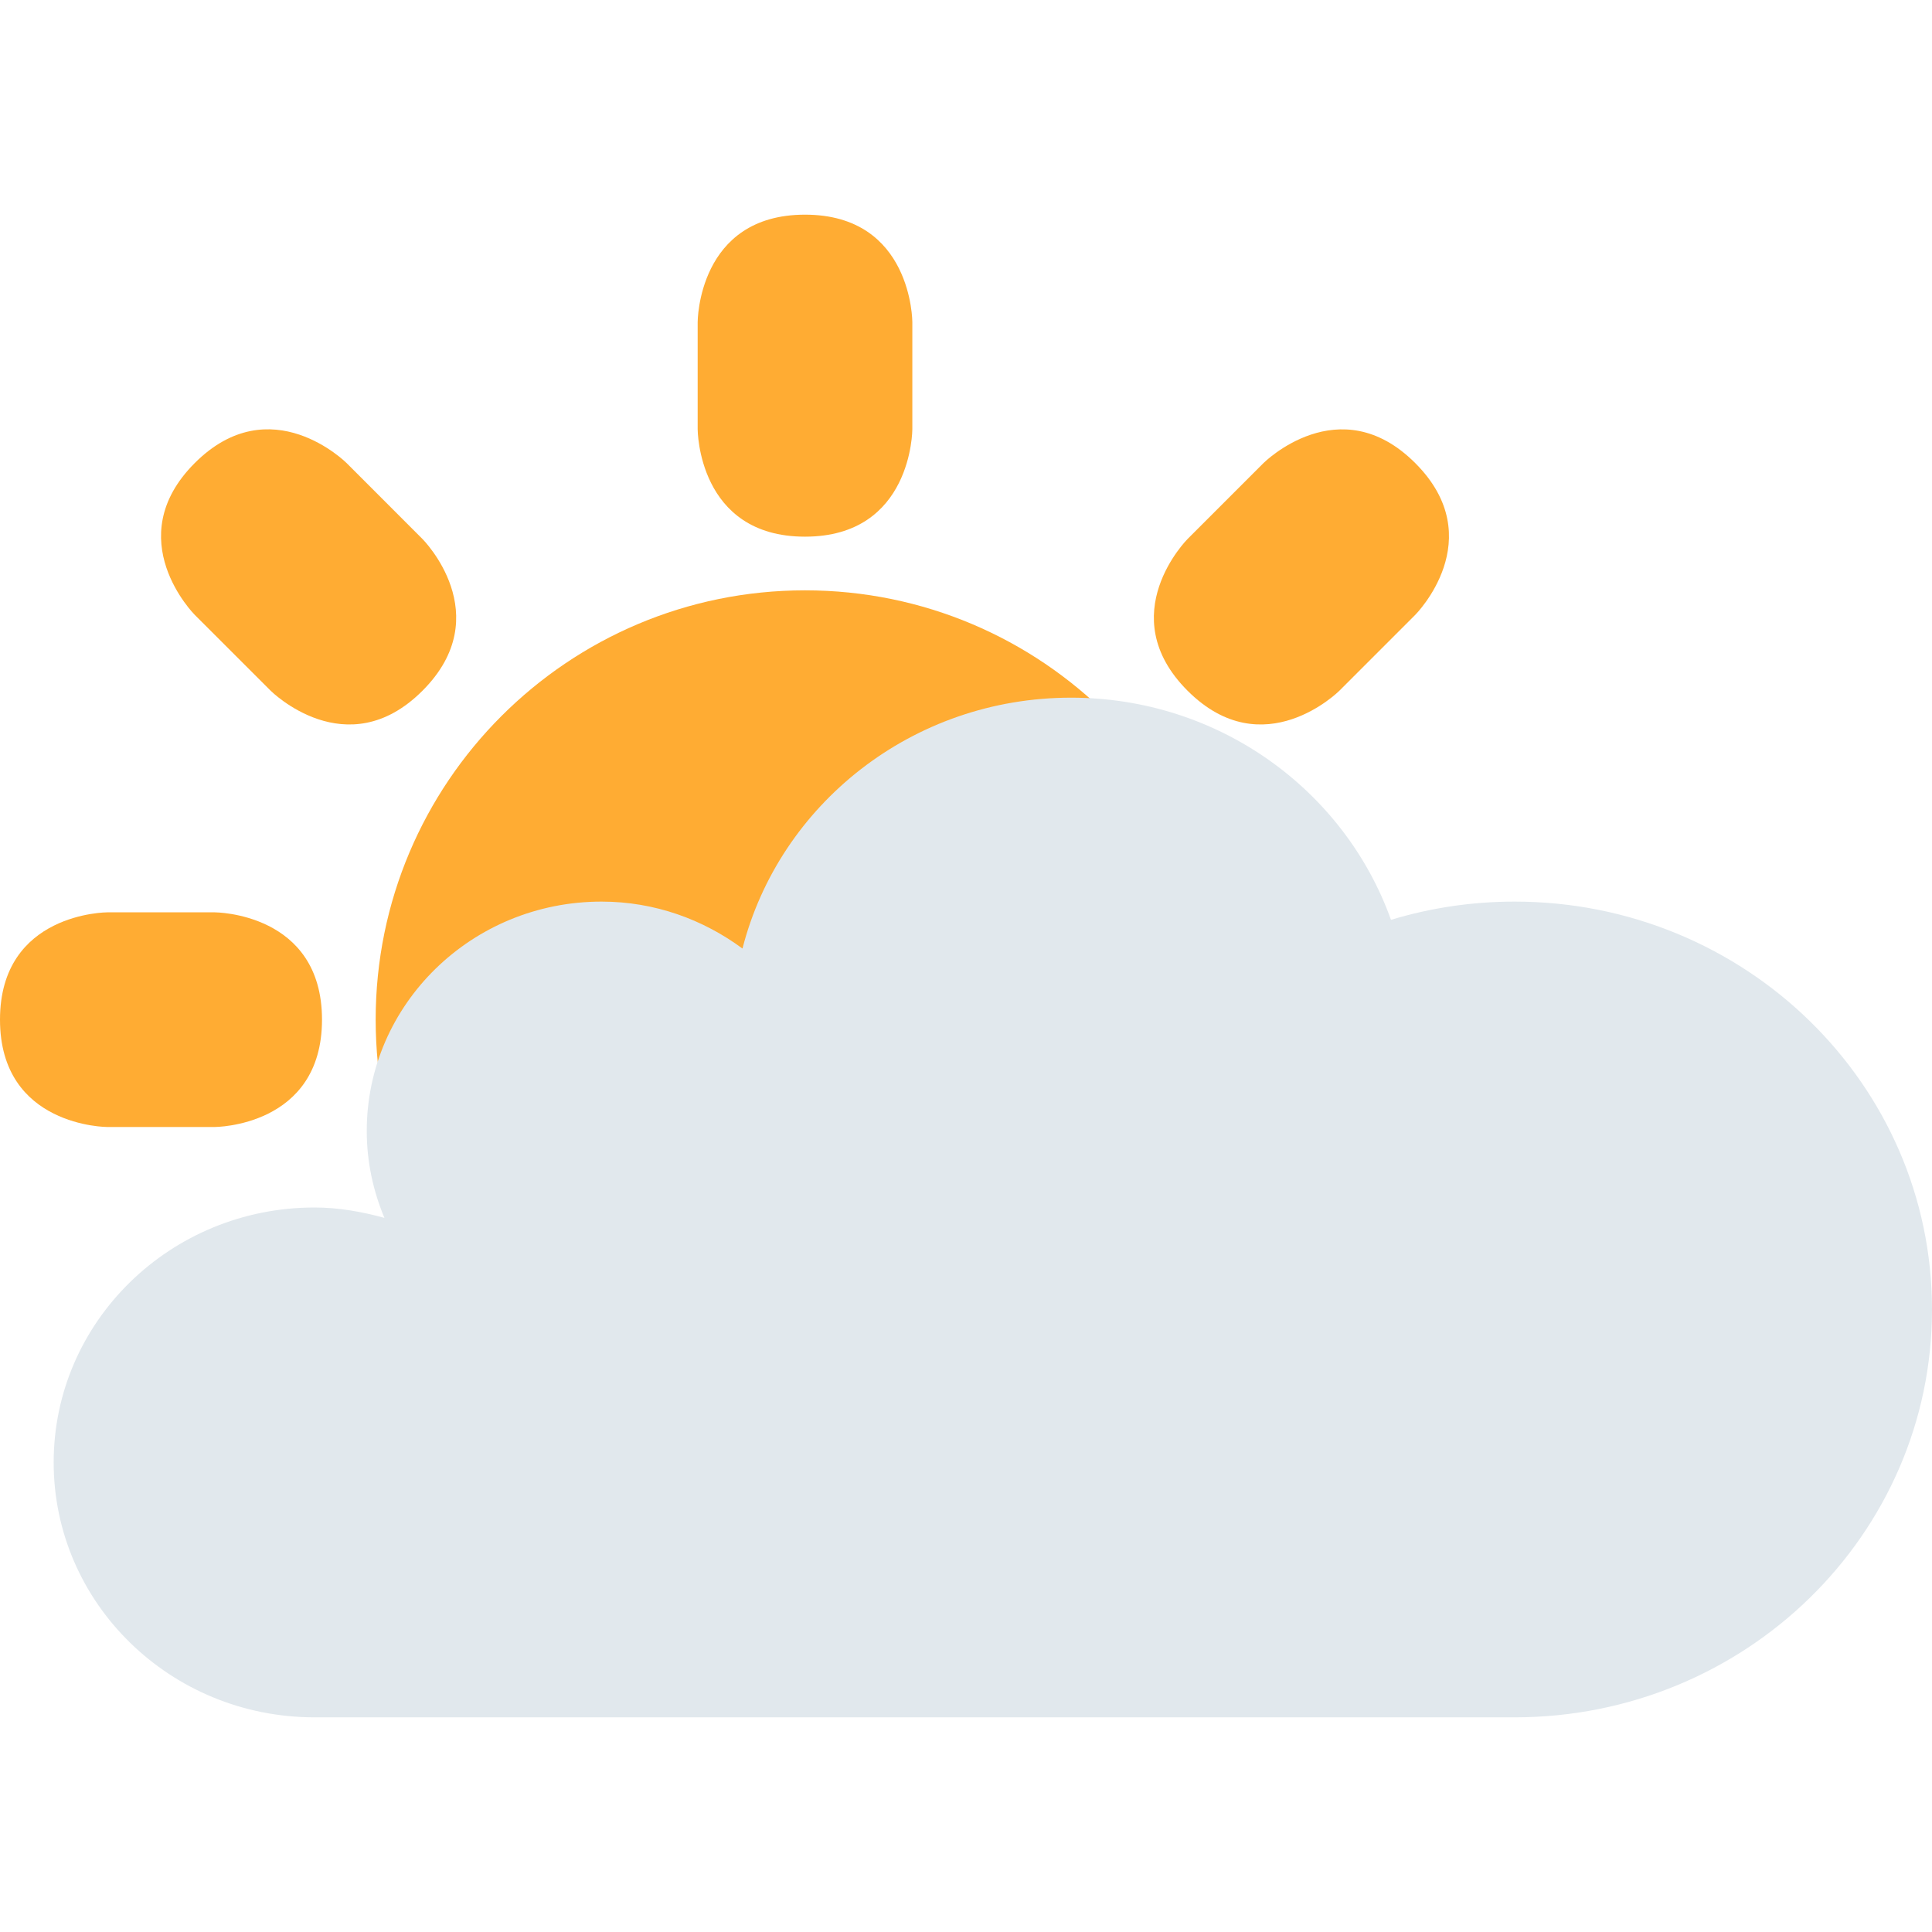
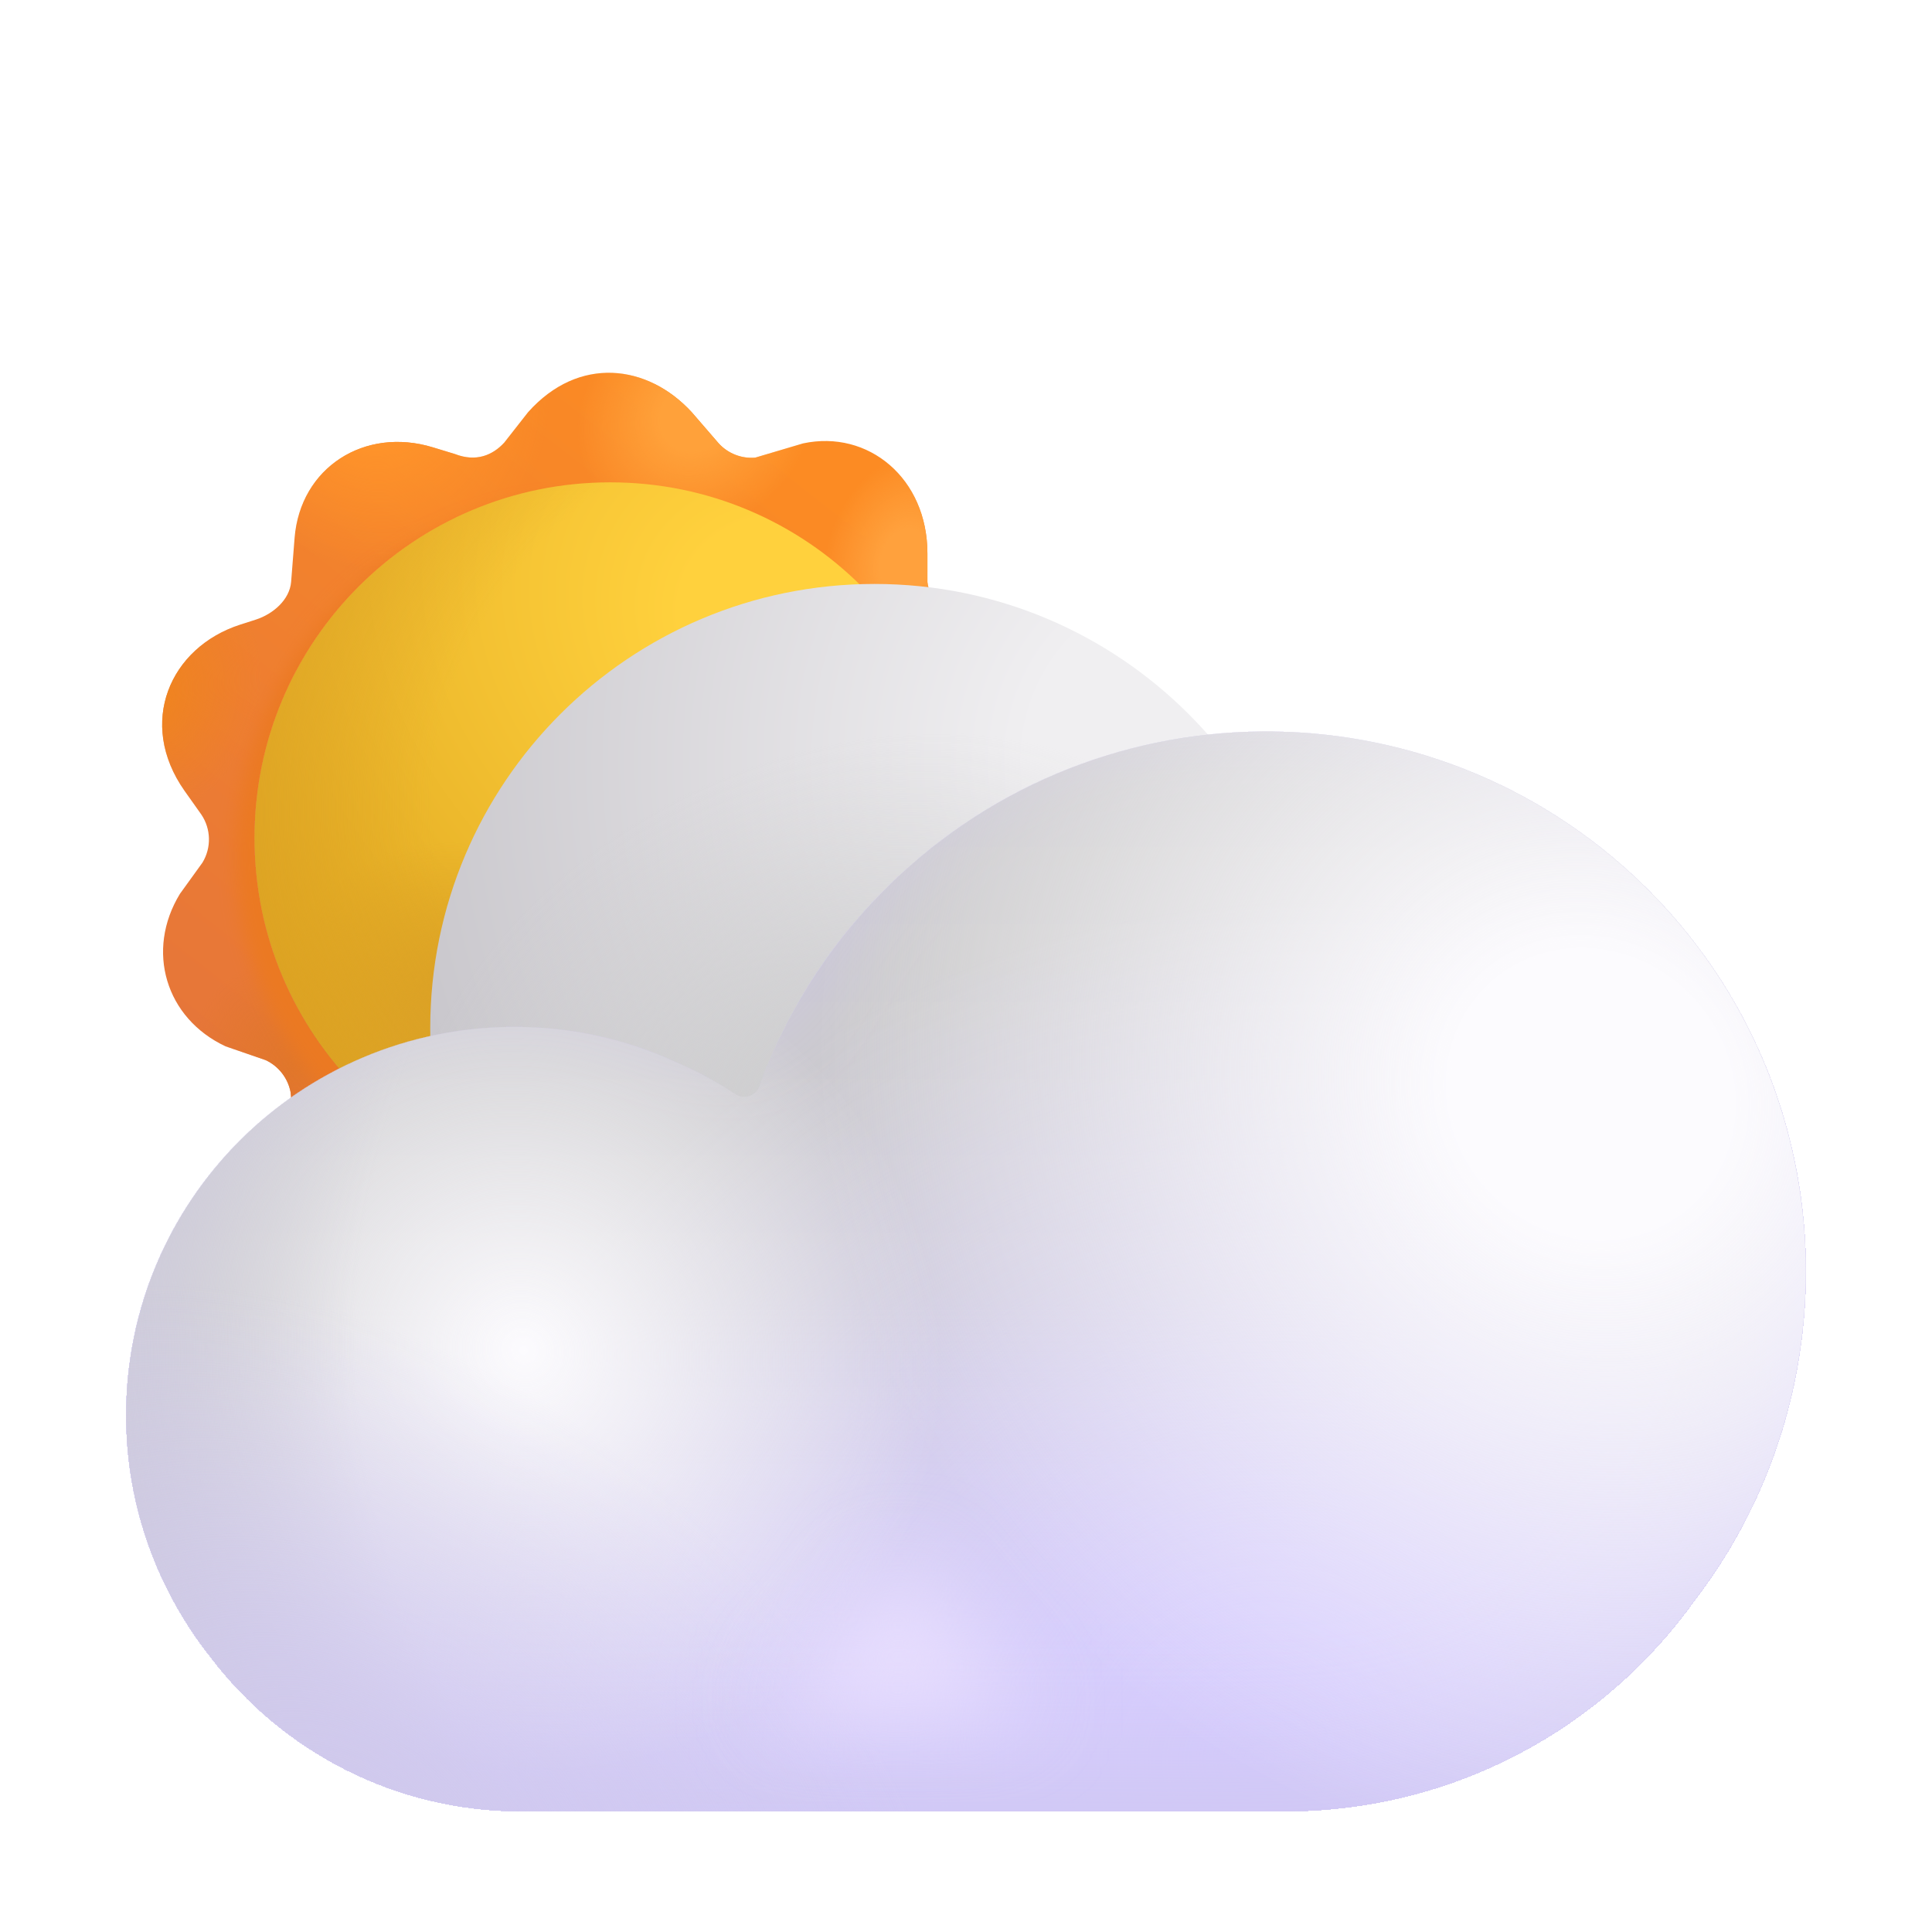
- <svg xmlns="http://www.w3.org/2000/svg" viewBox="0 0 36 36">
-   <path fill="#FFAC33" d="M13 6s0-2 2-2 2 2 2 2v2s0 2-2 2-2-2-2-2V6zM4 17s2 0 2 2-2 2-2 2H2s-2 0-2-2 2-2 2-2h2zm3.872-6.957s1.414 1.414 0 2.828-2.828 0-2.828 0l-1.415-1.414s-1.414-1.414 0-2.829c1.415-1.414 2.829 0 2.829 0l1.414 1.415zm17.085 2.828s-1.414 1.414-2.828 0 0-2.828 0-2.828l1.414-1.414s1.414-1.414 2.828 0 0 2.828 0 2.828l-1.414 1.414z" />
-   <circle fill="#FFAC33" cx="15" cy="19" r="8" />
-   <path fill="#E1E8ED" d="M28.223 16.8c-.803 0-1.575.119-2.304.34-.862-2.409-3.201-4.14-5.961-4.14-2.959 0-5.437 1.991-6.123 4.675-.733-.542-1.636-.875-2.626-.875-2.417 0-4.375 1.914-4.375 4.275 0 .573.12 1.118.329 1.618-.417-.113-.848-.193-1.302-.193C3.176 22.5 1 24.626 1 27.25S3.176 32 5.861 32h22.361C32.518 32 36 28.598 36 24.4s-3.482-7.6-7.777-7.6z" />
+ <svg xmlns="http://www.w3.org/2000/svg" width="32" height="32" viewBox="0 0 32 32" fill="none">
+   <path d="M8.746 6.828C9.586 5.883 10.728 6.033 11.458 6.828L11.904 7.344C12.058 7.512 12.281 7.599 12.509 7.58L13.301 7.344C14.38 7.113 15.361 7.918 15.361 9.169V9.64C15.384 9.898 15.609 10.072 15.841 10.185L16.557 10.485C17.592 10.99 17.851 12.19 17.097 13.197L16.883 13.479C16.69 13.739 16.73 14.08 16.921 14.341L17.135 14.64C17.915 15.6 17.475 16.917 16.374 17.377L15.758 17.634C15.526 17.731 15.435 17.898 15.392 18.145L15.349 18.951C15.199 20.056 14.217 20.555 13.429 20.444L12.491 20.193C12.265 20.161 11.985 20.236 11.835 20.472L11.497 20.934C10.657 21.881 9.524 21.724 8.952 21.17L8.328 20.414C8.164 20.256 7.958 20.12 7.711 20.213L6.767 20.472C5.987 20.582 5.069 19.983 4.922 19.209L4.813 18.09C4.769 17.857 4.615 17.659 4.4 17.559L3.738 17.331C2.741 16.867 2.408 15.743 2.98 14.805L3.353 14.288C3.503 14.042 3.496 13.731 3.335 13.492L3.056 13.098C2.268 11.976 2.813 10.721 3.981 10.345L4.239 10.262C4.523 10.17 4.798 9.934 4.822 9.636L4.879 8.913C4.972 7.74 6.043 7.066 7.169 7.409L7.534 7.52C7.885 7.657 8.16 7.54 8.352 7.331L8.746 6.828Z" fill="url(#paint0_linear_18_15105)" />
+   <path d="M8.746 6.828C9.586 5.883 10.728 6.033 11.458 6.828L11.904 7.344C12.058 7.512 12.281 7.599 12.509 7.58L13.301 7.344C14.38 7.113 15.361 7.918 15.361 9.169V9.64C15.384 9.898 15.609 10.072 15.841 10.185L16.557 10.485C17.592 10.99 17.851 12.19 17.097 13.197L16.883 13.479C16.69 13.739 16.73 14.08 16.921 14.341L17.135 14.64C17.915 15.6 17.475 16.917 16.374 17.377L15.758 17.634C15.526 17.731 15.435 17.898 15.392 18.145L15.349 18.951C15.199 20.056 14.217 20.555 13.429 20.444L12.491 20.193C12.265 20.161 11.985 20.236 11.835 20.472L11.497 20.934C10.657 21.881 9.524 21.724 8.952 21.17L8.328 20.414C8.164 20.256 7.958 20.12 7.711 20.213L6.767 20.472C5.987 20.582 5.069 19.983 4.922 19.209L4.813 18.09C4.769 17.857 4.615 17.659 4.4 17.559L3.738 17.331C2.741 16.867 2.408 15.743 2.98 14.805L3.353 14.288C3.503 14.042 3.496 13.731 3.335 13.492L3.056 13.098C2.268 11.976 2.813 10.721 3.981 10.345L4.239 10.262C4.523 10.17 4.798 9.934 4.822 9.636L4.879 8.913C4.972 7.74 6.043 7.066 7.169 7.409L7.534 7.52C7.885 7.657 8.16 7.54 8.352 7.331L8.746 6.828Z" fill="url(#paint1_radial_18_15105)" />
+   <path d="M8.746 6.828C9.586 5.883 10.728 6.033 11.458 6.828L11.904 7.344C12.058 7.512 12.281 7.599 12.509 7.58L13.301 7.344C14.38 7.113 15.361 7.918 15.361 9.169V9.64C15.384 9.898 15.609 10.072 15.841 10.185L16.557 10.485C17.592 10.99 17.851 12.19 17.097 13.197L16.883 13.479C16.69 13.739 16.73 14.08 16.921 14.341L17.135 14.64C17.915 15.6 17.475 16.917 16.374 17.377L15.758 17.634C15.526 17.731 15.435 17.898 15.392 18.145L15.349 18.951C15.199 20.056 14.217 20.555 13.429 20.444L12.491 20.193C12.265 20.161 11.985 20.236 11.835 20.472L11.497 20.934C10.657 21.881 9.524 21.724 8.952 21.17L8.328 20.414C8.164 20.256 7.958 20.12 7.711 20.213L6.767 20.472C5.987 20.582 5.069 19.983 4.922 19.209L4.813 18.09C4.769 17.857 4.615 17.659 4.4 17.559L3.738 17.331C2.741 16.867 2.408 15.743 2.98 14.805L3.353 14.288C3.503 14.042 3.496 13.731 3.335 13.492L3.056 13.098C2.268 11.976 2.813 10.721 3.981 10.345L4.239 10.262C4.523 10.17 4.798 9.934 4.822 9.636L4.879 8.913C4.972 7.74 6.043 7.066 7.169 7.409L7.534 7.52C7.885 7.657 8.16 7.54 8.352 7.331L8.746 6.828Z" fill="url(#paint2_radial_18_15105)" />
+   <path d="M8.746 6.828C9.586 5.883 10.728 6.033 11.458 6.828L11.904 7.344C12.058 7.512 12.281 7.599 12.509 7.58L13.301 7.344C14.38 7.113 15.361 7.918 15.361 9.169V9.64C15.384 9.898 15.609 10.072 15.841 10.185L16.557 10.485C17.592 10.99 17.851 12.19 17.097 13.197L16.883 13.479C16.69 13.739 16.73 14.08 16.921 14.341L17.135 14.64C17.915 15.6 17.475 16.917 16.374 17.377L15.758 17.634C15.526 17.731 15.435 17.898 15.392 18.145L15.349 18.951C15.199 20.056 14.217 20.555 13.429 20.444L12.491 20.193C12.265 20.161 11.985 20.236 11.835 20.472L11.497 20.934C10.657 21.881 9.524 21.724 8.952 21.17L8.328 20.414C8.164 20.256 7.958 20.12 7.711 20.213L6.767 20.472C5.987 20.582 5.069 19.983 4.922 19.209L4.813 18.09C4.769 17.857 4.615 17.659 4.4 17.559L3.738 17.331C2.741 16.867 2.408 15.743 2.98 14.805L3.353 14.288C3.503 14.042 3.496 13.731 3.335 13.492L3.056 13.098C2.268 11.976 2.813 10.721 3.981 10.345L4.239 10.262C4.523 10.17 4.798 9.934 4.822 9.636L4.879 8.913C4.972 7.74 6.043 7.066 7.169 7.409L7.534 7.52C7.885 7.657 8.16 7.54 8.352 7.331L8.746 6.828Z" fill="url(#paint3_radial_18_15105)" />
+   <path d="M8.746 6.828C9.586 5.883 10.728 6.033 11.458 6.828L11.904 7.344C12.058 7.512 12.281 7.599 12.509 7.58L13.301 7.344C14.38 7.113 15.361 7.918 15.361 9.169V9.64C15.384 9.898 15.609 10.072 15.841 10.185L16.557 10.485C17.592 10.99 17.851 12.19 17.097 13.197L16.883 13.479C16.69 13.739 16.73 14.08 16.921 14.341L17.135 14.64C17.915 15.6 17.475 16.917 16.374 17.377L15.758 17.634C15.526 17.731 15.435 17.898 15.392 18.145L15.349 18.951C15.199 20.056 14.217 20.555 13.429 20.444L12.491 20.193C12.265 20.161 11.985 20.236 11.835 20.472L11.497 20.934C10.657 21.881 9.524 21.724 8.952 21.17L8.328 20.414C8.164 20.256 7.958 20.12 7.711 20.213L6.767 20.472C5.987 20.582 5.069 19.983 4.922 19.209L4.813 18.09C4.769 17.857 4.615 17.659 4.4 17.559L3.738 17.331C2.741 16.867 2.408 15.743 2.98 14.805L3.353 14.288C3.503 14.042 3.496 13.731 3.335 13.492L3.056 13.098C2.268 11.976 2.813 10.721 3.981 10.345L4.239 10.262C4.523 10.17 4.798 9.934 4.822 9.636L4.879 8.913C4.972 7.74 6.043 7.066 7.169 7.409L7.534 7.52C7.885 7.657 8.16 7.54 8.352 7.331L8.746 6.828Z" fill="url(#paint4_radial_18_15105)" />
+   <path d="M8.746 6.828C9.586 5.883 10.728 6.033 11.458 6.828L11.904 7.344C12.058 7.512 12.281 7.599 12.509 7.58L13.301 7.344C14.38 7.113 15.361 7.918 15.361 9.169V9.64C15.384 9.898 15.609 10.072 15.841 10.185L16.557 10.485C17.592 10.99 17.851 12.19 17.097 13.197L16.883 13.479C16.69 13.739 16.73 14.08 16.921 14.341L17.135 14.64C17.915 15.6 17.475 16.917 16.374 17.377L15.758 17.634C15.526 17.731 15.435 17.898 15.392 18.145L15.349 18.951C15.199 20.056 14.217 20.555 13.429 20.444L12.491 20.193C12.265 20.161 11.985 20.236 11.835 20.472L11.497 20.934C10.657 21.881 9.524 21.724 8.952 21.17L8.328 20.414C8.164 20.256 7.958 20.12 7.711 20.213L6.767 20.472C5.987 20.582 5.069 19.983 4.922 19.209L4.813 18.09C4.769 17.857 4.615 17.659 4.4 17.559L3.738 17.331C2.741 16.867 2.408 15.743 2.98 14.805L3.353 14.288C3.503 14.042 3.496 13.731 3.335 13.492L3.056 13.098C2.268 11.976 2.813 10.721 3.981 10.345L4.239 10.262C4.523 10.17 4.798 9.934 4.822 9.636L4.879 8.913C4.972 7.74 6.043 7.066 7.169 7.409L7.534 7.52C7.885 7.657 8.16 7.54 8.352 7.331L8.746 6.828Z" fill="url(#paint5_radial_18_15105)" />
+   <path d="M8.746 6.828C9.586 5.883 10.728 6.033 11.458 6.828L11.904 7.344C12.058 7.512 12.281 7.599 12.509 7.58L13.301 7.344C14.38 7.113 15.361 7.918 15.361 9.169V9.64C15.384 9.898 15.609 10.072 15.841 10.185L16.557 10.485C17.592 10.99 17.851 12.19 17.097 13.197L16.883 13.479C16.69 13.739 16.73 14.08 16.921 14.341L17.135 14.64C17.915 15.6 17.475 16.917 16.374 17.377L15.758 17.634C15.526 17.731 15.435 17.898 15.392 18.145L15.349 18.951C15.199 20.056 14.217 20.555 13.429 20.444L12.491 20.193C12.265 20.161 11.985 20.236 11.835 20.472L11.497 20.934C10.657 21.881 9.524 21.724 8.952 21.17L8.328 20.414C8.164 20.256 7.958 20.12 7.711 20.213L6.767 20.472C5.987 20.582 5.069 19.983 4.922 19.209L4.813 18.09C4.769 17.857 4.615 17.659 4.4 17.559L3.738 17.331C2.741 16.867 2.408 15.743 2.98 14.805L3.353 14.288C3.503 14.042 3.496 13.731 3.335 13.492L3.056 13.098C2.268 11.976 2.813 10.721 3.981 10.345L4.239 10.262C4.523 10.17 4.798 9.934 4.822 9.636L4.879 8.913C4.972 7.74 6.043 7.066 7.169 7.409L7.534 7.52C7.885 7.657 8.16 7.54 8.352 7.331L8.746 6.828Z" fill="url(#paint6_radial_18_15105)" />
+   <path d="M8.746 6.828C9.586 5.883 10.728 6.033 11.458 6.828L11.904 7.344C12.058 7.512 12.281 7.599 12.509 7.58L13.301 7.344C14.38 7.113 15.361 7.918 15.361 9.169V9.64C15.384 9.898 15.609 10.072 15.841 10.185L16.557 10.485C17.592 10.99 17.851 12.19 17.097 13.197L16.883 13.479C16.69 13.739 16.73 14.08 16.921 14.341L17.135 14.64C17.915 15.6 17.475 16.917 16.374 17.377L15.758 17.634C15.526 17.731 15.435 17.898 15.392 18.145L15.349 18.951C15.199 20.056 14.217 20.555 13.429 20.444L12.491 20.193C12.265 20.161 11.985 20.236 11.835 20.472L11.497 20.934C10.657 21.881 9.524 21.724 8.952 21.17L8.328 20.414C8.164 20.256 7.958 20.12 7.711 20.213L6.767 20.472C5.987 20.582 5.069 19.983 4.922 19.209L4.813 18.09C4.769 17.857 4.615 17.659 4.4 17.559L3.738 17.331C2.741 16.867 2.408 15.743 2.98 14.805L3.353 14.288C3.503 14.042 3.496 13.731 3.335 13.492L3.056 13.098C2.268 11.976 2.813 10.721 3.981 10.345L4.239 10.262C4.523 10.17 4.798 9.934 4.822 9.636L4.879 8.913C4.972 7.74 6.043 7.066 7.169 7.409L7.534 7.52C7.885 7.657 8.16 7.54 8.352 7.331L8.746 6.828Z" fill="url(#paint7_radial_18_15105)" />
+   <path d="M8.746 6.828C9.586 5.883 10.728 6.033 11.458 6.828L11.904 7.344C12.058 7.512 12.281 7.599 12.509 7.58L13.301 7.344C14.38 7.113 15.361 7.918 15.361 9.169V9.64C15.384 9.898 15.609 10.072 15.841 10.185L16.557 10.485C17.592 10.99 17.851 12.19 17.097 13.197L16.883 13.479C16.69 13.739 16.73 14.08 16.921 14.341L17.135 14.64C17.915 15.6 17.475 16.917 16.374 17.377L15.758 17.634C15.526 17.731 15.435 17.898 15.392 18.145L15.349 18.951C15.199 20.056 14.217 20.555 13.429 20.444L12.491 20.193C12.265 20.161 11.985 20.236 11.835 20.472L11.497 20.934C10.657 21.881 9.524 21.724 8.952 21.17L8.328 20.414C8.164 20.256 7.958 20.12 7.711 20.213L6.767 20.472C5.987 20.582 5.069 19.983 4.922 19.209L4.813 18.09C4.769 17.857 4.615 17.659 4.4 17.559L3.738 17.331C2.741 16.867 2.408 15.743 2.98 14.805L3.353 14.288C3.503 14.042 3.496 13.731 3.335 13.492L3.056 13.098C2.268 11.976 2.813 10.721 3.981 10.345L4.239 10.262C4.523 10.17 4.798 9.934 4.822 9.636L4.879 8.913C4.972 7.74 6.043 7.066 7.169 7.409L7.534 7.52C7.885 7.657 8.16 7.54 8.352 7.331L8.746 6.828Z" fill="url(#paint8_radial_18_15105)" />
+   <path d="M8.746 6.828C9.586 5.883 10.728 6.033 11.458 6.828L11.904 7.344C12.058 7.512 12.281 7.599 12.509 7.58L13.301 7.344C14.38 7.113 15.361 7.918 15.361 9.169V9.64C15.384 9.898 15.609 10.072 15.841 10.185L16.557 10.485C17.592 10.99 17.851 12.19 17.097 13.197L16.883 13.479C16.69 13.739 16.73 14.08 16.921 14.341L17.135 14.64C17.915 15.6 17.475 16.917 16.374 17.377L15.758 17.634C15.526 17.731 15.435 17.898 15.392 18.145L15.349 18.951C15.199 20.056 14.217 20.555 13.429 20.444L12.491 20.193C12.265 20.161 11.985 20.236 11.835 20.472L11.497 20.934C10.657 21.881 9.524 21.724 8.952 21.17L8.328 20.414C8.164 20.256 7.958 20.12 7.711 20.213L6.767 20.472C5.987 20.582 5.069 19.983 4.922 19.209L4.813 18.09C4.769 17.857 4.615 17.659 4.4 17.559L3.738 17.331C2.741 16.867 2.408 15.743 2.98 14.805L3.353 14.288C3.503 14.042 3.496 13.731 3.335 13.492L3.056 13.098C2.268 11.976 2.813 10.721 3.981 10.345L4.239 10.262C4.523 10.17 4.798 9.934 4.822 9.636L4.879 8.913C4.972 7.74 6.043 7.066 7.169 7.409L7.534 7.52C7.885 7.657 8.16 7.54 8.352 7.331L8.746 6.828Z" fill="url(#paint9_radial_18_15105)" />
+   <g filter="url(#filter0_d_18_15105)">
+     <path d="M10.108 19.773C13.362 19.773 16 17.135 16 13.881C16 10.627 13.362 7.989 10.108 7.989C6.855 7.989 4.217 10.627 4.217 13.881C4.217 17.135 6.855 19.773 10.108 19.773Z" fill="url(#paint10_radial_18_15105)" />
+     <path d="M10.108 19.773C13.362 19.773 16 17.135 16 13.881C16 10.627 13.362 7.989 10.108 7.989C6.855 7.989 4.217 10.627 4.217 13.881C4.217 17.135 6.855 19.773 10.108 19.773Z" fill="url(#paint11_radial_18_15105)" />
+     <path d="M10.108 19.773C13.362 19.773 16 17.135 16 13.881C16 10.627 13.362 7.989 10.108 7.989C6.855 7.989 4.217 10.627 4.217 13.881C4.217 17.135 6.855 19.773 10.108 19.773Z" fill="url(#paint12_radial_18_15105)" />
+   </g>
+   <path d="M14.484 24.388C18.548 24.388 21.843 21.094 21.843 17.03C21.843 12.966 18.548 9.672 14.484 9.672C10.421 9.672 7.126 12.966 7.126 17.03C7.126 21.094 10.421 24.388 14.484 24.388Z" fill="url(#paint13_radial_18_15105)" />
+   <path d="M14.484 24.388C18.548 24.388 21.843 21.094 21.843 17.03C21.843 12.966 18.548 9.672 14.484 9.672C10.421 9.672 7.126 12.966 7.126 17.03C7.126 21.094 10.421 24.388 14.484 24.388Z" fill="url(#paint14_radial_18_15105)" />
+   <g filter="url(#filter1_i_18_15105)">
+     <path d="M27.217 14.659C23.683 11.215 18.029 11.274 14.584 14.809C13.665 15.746 13.004 16.833 12.578 17.994C12.519 18.154 12.322 18.217 12.179 18.123C11.87 17.919 11.54 17.74 11.2 17.596C10.383 17.218 9.477 17.009 8.522 17.009C4.968 17.009 2.091 19.886 2.091 23.44C2.091 24.953 2.618 26.346 3.494 27.451C4.679 29.005 6.54 30 8.641 30C11.17 30 18.437 30 21.274 30C24.081 30 26.56 28.616 28.073 26.496C30.781 22.952 30.492 17.855 27.217 14.659Z" fill="url(#paint15_linear_18_15105)" />
+     <path d="M27.217 14.659C23.683 11.215 18.029 11.274 14.584 14.809C13.665 15.746 13.004 16.833 12.578 17.994C12.519 18.154 12.322 18.217 12.179 18.123C11.87 17.919 11.54 17.74 11.2 17.596C10.383 17.218 9.477 17.009 8.522 17.009C4.968 17.009 2.091 19.886 2.091 23.44C2.091 24.953 2.618 26.346 3.494 27.451C4.679 29.005 6.54 30 8.641 30C11.17 30 18.437 30 21.274 30C24.081 30 26.56 28.616 28.073 26.496C30.781 22.952 30.492 17.855 27.217 14.659Z" fill="url(#paint16_linear_18_15105)" />
+     <path d="M27.217 14.659C23.683 11.215 18.029 11.274 14.584 14.809C13.665 15.746 13.004 16.833 12.578 17.994C12.519 18.154 12.322 18.217 12.179 18.123C11.87 17.919 11.54 17.74 11.2 17.596C10.383 17.218 9.477 17.009 8.522 17.009C4.968 17.009 2.091 19.886 2.091 23.44C2.091 24.953 2.618 26.346 3.494 27.451C4.679 29.005 6.54 30 8.641 30C11.17 30 18.437 30 21.274 30C24.081 30 26.56 28.616 28.073 26.496C30.781 22.952 30.492 17.855 27.217 14.659Z" fill="url(#paint17_radial_18_15105)" />
+   </g>
+   <path d="M27.217 14.659C23.683 11.215 18.029 11.274 14.584 14.809C13.665 15.746 13.004 16.833 12.578 17.994C12.519 18.154 12.322 18.217 12.179 18.123C11.87 17.919 11.54 17.74 11.2 17.596C10.383 17.218 9.477 17.009 8.522 17.009C4.968 17.009 2.091 19.886 2.091 23.44C2.091 24.953 2.618 26.346 3.494 27.451C4.679 29.005 6.54 30 8.641 30C11.17 30 18.437 30 21.274 30C24.081 30 26.56 28.616 28.073 26.496C30.781 22.952 30.492 17.855 27.217 14.659Z" fill="url(#paint18_radial_18_15105)" />
+   <path d="M27.217 14.659C23.683 11.215 18.029 11.274 14.584 14.809C13.665 15.746 13.004 16.833 12.578 17.994C12.519 18.154 12.322 18.217 12.179 18.123C11.87 17.919 11.54 17.74 11.2 17.596C10.383 17.218 9.477 17.009 8.522 17.009C4.968 17.009 2.091 19.886 2.091 23.44C2.091 24.953 2.618 26.346 3.494 27.451C4.679 29.005 6.54 30 8.641 30C11.17 30 18.437 30 21.274 30C24.081 30 26.56 28.616 28.073 26.496C30.781 22.952 30.492 17.855 27.217 14.659Z" fill="url(#paint19_radial_18_15105)" />
+   <path d="M27.217 14.659C23.683 11.215 18.029 11.274 14.584 14.809C13.665 15.746 13.004 16.833 12.578 17.994C12.519 18.154 12.322 18.217 12.179 18.123C11.87 17.919 11.54 17.74 11.2 17.596C10.383 17.218 9.477 17.009 8.522 17.009C4.968 17.009 2.091 19.886 2.091 23.44C2.091 24.953 2.618 26.346 3.494 27.451C4.679 29.005 6.54 30 8.641 30C11.17 30 18.437 30 21.274 30C24.081 30 26.56 28.616 28.073 26.496C30.781 22.952 30.492 17.855 27.217 14.659Z" fill="url(#paint20_radial_18_15105)" />
+   <path d="M27.217 14.659C23.683 11.215 18.029 11.274 14.584 14.809C13.665 15.746 13.004 16.833 12.578 17.994C12.519 18.154 12.322 18.217 12.179 18.123C11.87 17.919 11.54 17.74 11.2 17.596C10.383 17.218 9.477 17.009 8.522 17.009C4.968 17.009 2.091 19.886 2.091 23.44C2.091 24.953 2.618 26.346 3.494 27.451C4.679 29.005 6.54 30 8.641 30C11.17 30 18.437 30 21.274 30C24.081 30 26.56 28.616 28.073 26.496C30.781 22.952 30.492 17.855 27.217 14.659Z" fill="url(#paint21_radial_18_15105)" />
+   <g filter="url(#filter2_f_18_15105)">
+     <path d="M14.892 25.811C14.125 27.01 13.054 27.989 12.614 28.329H17.201C16.313 27.801 15.292 26.43 14.892 25.811Z" fill="#EAE0FF" />
+   </g>
+   <defs>
+     <filter id="filter0_d_18_15105" x="3.617" y="7.989" width="12.383" height="12.383" filterUnits="userSpaceOnUse" color-interpolation-filters="sRGB">
+       <feFlood flood-opacity="0" result="BackgroundImageFix" />
+       <feColorMatrix in="SourceAlpha" type="matrix" values="0 0 0 0 0 0 0 0 0 0 0 0 0 0 0 0 0 0 127 0" result="hardAlpha" />
+       <feOffset dx="-0.3" dy="0.3" />
+       <feGaussianBlur stdDeviation="0.15" />
+       <feComposite in2="hardAlpha" operator="out" />
+       <feColorMatrix type="matrix" values="0 0 0 0 0.922 0 0 0 0 0.475 0 0 0 0 0.133 0 0 0 1 0" />
+       <feBlend mode="normal" in2="BackgroundImageFix" result="effect1_dropShadow_18_15105" />
+       <feBlend mode="normal" in="SourceGraphic" in2="effect1_dropShadow_18_15105" result="shape" />
+     </filter>
+     <filter id="filter1_i_18_15105" x="2.091" y="11.116" width="27.819" height="18.884" filterUnits="userSpaceOnUse" color-interpolation-filters="sRGB">
+       <feFlood flood-opacity="0" result="BackgroundImageFix" />
+       <feBlend mode="normal" in="SourceGraphic" in2="BackgroundImageFix" result="shape" />
+       <feColorMatrix in="SourceAlpha" type="matrix" values="0 0 0 0 0 0 0 0 0 0 0 0 0 0 0 0 0 0 127 0" result="hardAlpha" />
+       <feOffset dy="-1" />
+       <feGaussianBlur stdDeviation="1" />
+       <feComposite in2="hardAlpha" operator="arithmetic" k2="-1" k3="1" />
+       <feColorMatrix type="matrix" values="0 0 0 0 0.816 0 0 0 0 0.784 0 0 0 0 0.957 0 0 0 1 0" />
+       <feBlend mode="normal" in2="shape" result="effect1_innerShadow_18_15105" />
+     </filter>
+     <filter id="filter2_f_18_15105" x="11.114" y="24.311" width="7.586" height="5.518" filterUnits="userSpaceOnUse" color-interpolation-filters="sRGB">
+       <feFlood flood-opacity="0" result="BackgroundImageFix" />
+       <feBlend mode="normal" in="SourceGraphic" in2="BackgroundImageFix" result="shape" />
+       <feGaussianBlur stdDeviation="0.75" result="effect1_foregroundBlur_18_15105" />
+     </filter>
+     <linearGradient id="paint0_linear_18_15105" x1="14.684" y1="8.767" x2="6.266" y2="19.508" gradientUnits="userSpaceOnUse">
+       <stop stop-color="#FC8B23" />
+       <stop offset="1" stop-color="#E67639" />
+     </linearGradient>
+     <radialGradient id="paint1_radial_18_15105" cx="0" cy="0" r="1" gradientUnits="userSpaceOnUse" gradientTransform="translate(11.5257 6.88655) rotate(138.155) scale(2.07227 1.82839)">
+       <stop offset="0.3" stop-color="#FFA13A" />
+       <stop offset="1" stop-color="#FFA13A" stop-opacity="0" />
+     </radialGradient>
+     <radialGradient id="paint2_radial_18_15105" cx="0" cy="0" r="1" gradientUnits="userSpaceOnUse" gradientTransform="translate(6.13416 6.23236) rotate(67.8105) scale(3.29443 2.90671)">
+       <stop offset="0.3" stop-color="#FF942A" />
+       <stop offset="1" stop-color="#FF942A" stop-opacity="0" />
+     </radialGradient>
+     <radialGradient id="paint3_radial_18_15105" cx="0" cy="0" r="1" gradientUnits="userSpaceOnUse" gradientTransform="translate(14.9819 9.30585) rotate(-164.745) scale(1.31353 1.81876)">
+       <stop offset="0.3" stop-color="#FFA13D" />
+       <stop offset="1" stop-color="#FFA13D" stop-opacity="0" />
+     </radialGradient>
+     <radialGradient id="paint4_radial_18_15105" cx="0" cy="0" r="1" gradientUnits="userSpaceOnUse" gradientTransform="translate(17.6316 11.2182) rotate(154.195) scale(2.32896 1.7201)">
+       <stop offset="0.3" stop-color="#FFA13D" />
+       <stop offset="1" stop-color="#FFA13D" stop-opacity="0" />
+     </radialGradient>
+     <radialGradient id="paint5_radial_18_15105" cx="0" cy="0" r="1" gradientUnits="userSpaceOnUse" gradientTransform="translate(18.1385 15.1582) rotate(-173.379) scale(2.59791 1.46401)">
+       <stop offset="0.3" stop-color="#FFA13D" />
+       <stop offset="1" stop-color="#FFA13D" stop-opacity="0" />
+     </radialGradient>
+     <radialGradient id="paint6_radial_18_15105" cx="0" cy="0" r="1" gradientUnits="userSpaceOnUse" gradientTransform="translate(15.8113 18.1766) rotate(-43.9639) scale(2.35651 2.27022)">
+       <stop stop-color="#E0762A" />
+       <stop offset="1" stop-color="#E0762A" stop-opacity="0" />
+     </radialGradient>
+     <radialGradient id="paint7_radial_18_15105" cx="0" cy="0" r="1" gradientUnits="userSpaceOnUse" gradientTransform="translate(4.88995 17.6236) rotate(-127.747) scale(1.80662 1.74046)">
+       <stop stop-color="#E0762A" />
+       <stop offset="1" stop-color="#E0762A" stop-opacity="0" />
+     </radialGradient>
+     <radialGradient id="paint8_radial_18_15105" cx="0" cy="0" r="1" gradientUnits="userSpaceOnUse" gradientTransform="translate(2.42457 11.5178) rotate(25.2777) scale(1.83461 2.21739)">
+       <stop stop-color="#F0851D" />
+       <stop offset="1" stop-color="#F0851D" stop-opacity="0" />
+     </radialGradient>
+     <radialGradient id="paint9_radial_18_15105" cx="0" cy="0" r="1" gradientUnits="userSpaceOnUse" gradientTransform="translate(13.3757 20.7931) rotate(-142.487) scale(2.13896 2.01793)">
+       <stop offset="0.337" stop-color="#E3745B" />
+       <stop offset="1" stop-color="#E3745B" stop-opacity="0" />
+     </radialGradient>
+     <radialGradient id="paint10_radial_18_15105" cx="0" cy="0" r="1" gradientUnits="userSpaceOnUse" gradientTransform="translate(13.4518 10.4677) rotate(117.739) scale(10.5131 12.9827)">
+       <stop offset="0.172" stop-color="#FFD13D" />
+       <stop offset="1" stop-color="#DCA21C" />
+       <stop offset="1" stop-color="#D89A29" />
+     </radialGradient>
+     <radialGradient id="paint11_radial_18_15105" cx="0" cy="0" r="1" gradientUnits="userSpaceOnUse" gradientTransform="translate(8.01439 17.2731) rotate(-140.631) scale(3.66748 3.09641)">
+       <stop offset="0.341" stop-color="#DCA225" />
+       <stop offset="1" stop-color="#DCA225" stop-opacity="0" />
+     </radialGradient>
+     <radialGradient id="paint12_radial_18_15105" cx="0" cy="0" r="1" gradientUnits="userSpaceOnUse" gradientTransform="translate(14.9207 12.8749) rotate(168.299) scale(12.5467 10.5931)">
+       <stop offset="0.62" stop-color="#DCA225" stop-opacity="0" />
+       <stop offset="1" stop-color="#DCA225" />
+     </radialGradient>
+     <radialGradient id="paint13_radial_18_15105" cx="0" cy="0" r="1" gradientUnits="userSpaceOnUse" gradientTransform="translate(19.8777 12.6594) rotate(176.658) scale(13.419 13.419)">
+       <stop offset="0.211" stop-color="#F0EFF1" />
+       <stop offset="1" stop-color="#C9C7CC" />
+     </radialGradient>
+     <radialGradient id="paint14_radial_18_15105" cx="0" cy="0" r="1" gradientUnits="userSpaceOnUse" gradientTransform="translate(13.7174 18.1352) rotate(-117.474) scale(5.51061 7.55452)">
+       <stop stop-color="#CDCDCE" />
+       <stop offset="1" stop-color="#CDCDCE" stop-opacity="0" />
+     </radialGradient>
+     <linearGradient id="paint15_linear_18_15105" x1="16" y1="12.116" x2="16" y2="30" gradientUnits="userSpaceOnUse">
+       <stop stop-color="#C7C6C6" />
+       <stop offset="1" stop-color="#D5D4DA" />
+     </linearGradient>
+     <linearGradient id="paint16_linear_18_15105" x1="18.842" y1="29.038" x2="18.842" y2="21.574" gradientUnits="userSpaceOnUse">
+       <stop stop-color="#DED7FA" />
+       <stop offset="1" stop-color="#DED7FA" stop-opacity="0" />
+     </linearGradient>
+     <radialGradient id="paint17_radial_18_15105" cx="0" cy="0" r="1" gradientUnits="userSpaceOnUse" gradientTransform="translate(20.9044 29.1357) rotate(-119.835) scale(14.0537 14.7518)">
+       <stop stop-color="#D5CBFF" />
+       <stop offset="1" stop-color="#D5CBFF" stop-opacity="0" />
+     </radialGradient>
+     <radialGradient id="paint18_radial_18_15105" cx="0" cy="0" r="1" gradientUnits="userSpaceOnUse" gradientTransform="translate(26.3063 18.129) rotate(143.827) scale(12.4671 13.3735)">
+       <stop offset="0.179" stop-color="#FCFBFE" />
+       <stop offset="1" stop-color="#FCFBFE" stop-opacity="0" />
+     </radialGradient>
+     <radialGradient id="paint19_radial_18_15105" cx="0" cy="0" r="1" gradientUnits="userSpaceOnUse" gradientTransform="translate(8.70615 22.3782) rotate(144.444) scale(6.79871 7.12402)">
+       <stop stop-color="#FCFBFE" />
+       <stop offset="1" stop-color="#FCFBFE" stop-opacity="0" />
+     </radialGradient>
+     <radialGradient id="paint20_radial_18_15105" cx="0" cy="0" r="1" gradientUnits="userSpaceOnUse" gradientTransform="translate(25.1538 20.5281) rotate(166.654) scale(23.7034 18.6672)">
+       <stop offset="0.815" stop-color="#CECCD7" stop-opacity="0" />
+       <stop offset="1" stop-color="#CECCD7" />
+     </radialGradient>
+     <radialGradient id="paint21_radial_18_15105" cx="0" cy="0" r="1" gradientUnits="userSpaceOnUse" gradientTransform="translate(5.7113 31.0116) rotate(-50.279) scale(8.28378 11.4318)">
+       <stop stop-color="#D0C9EE" />
+       <stop offset="1" stop-color="#D0C9EE" stop-opacity="0" />
+     </radialGradient>
+   </defs>
</svg>
